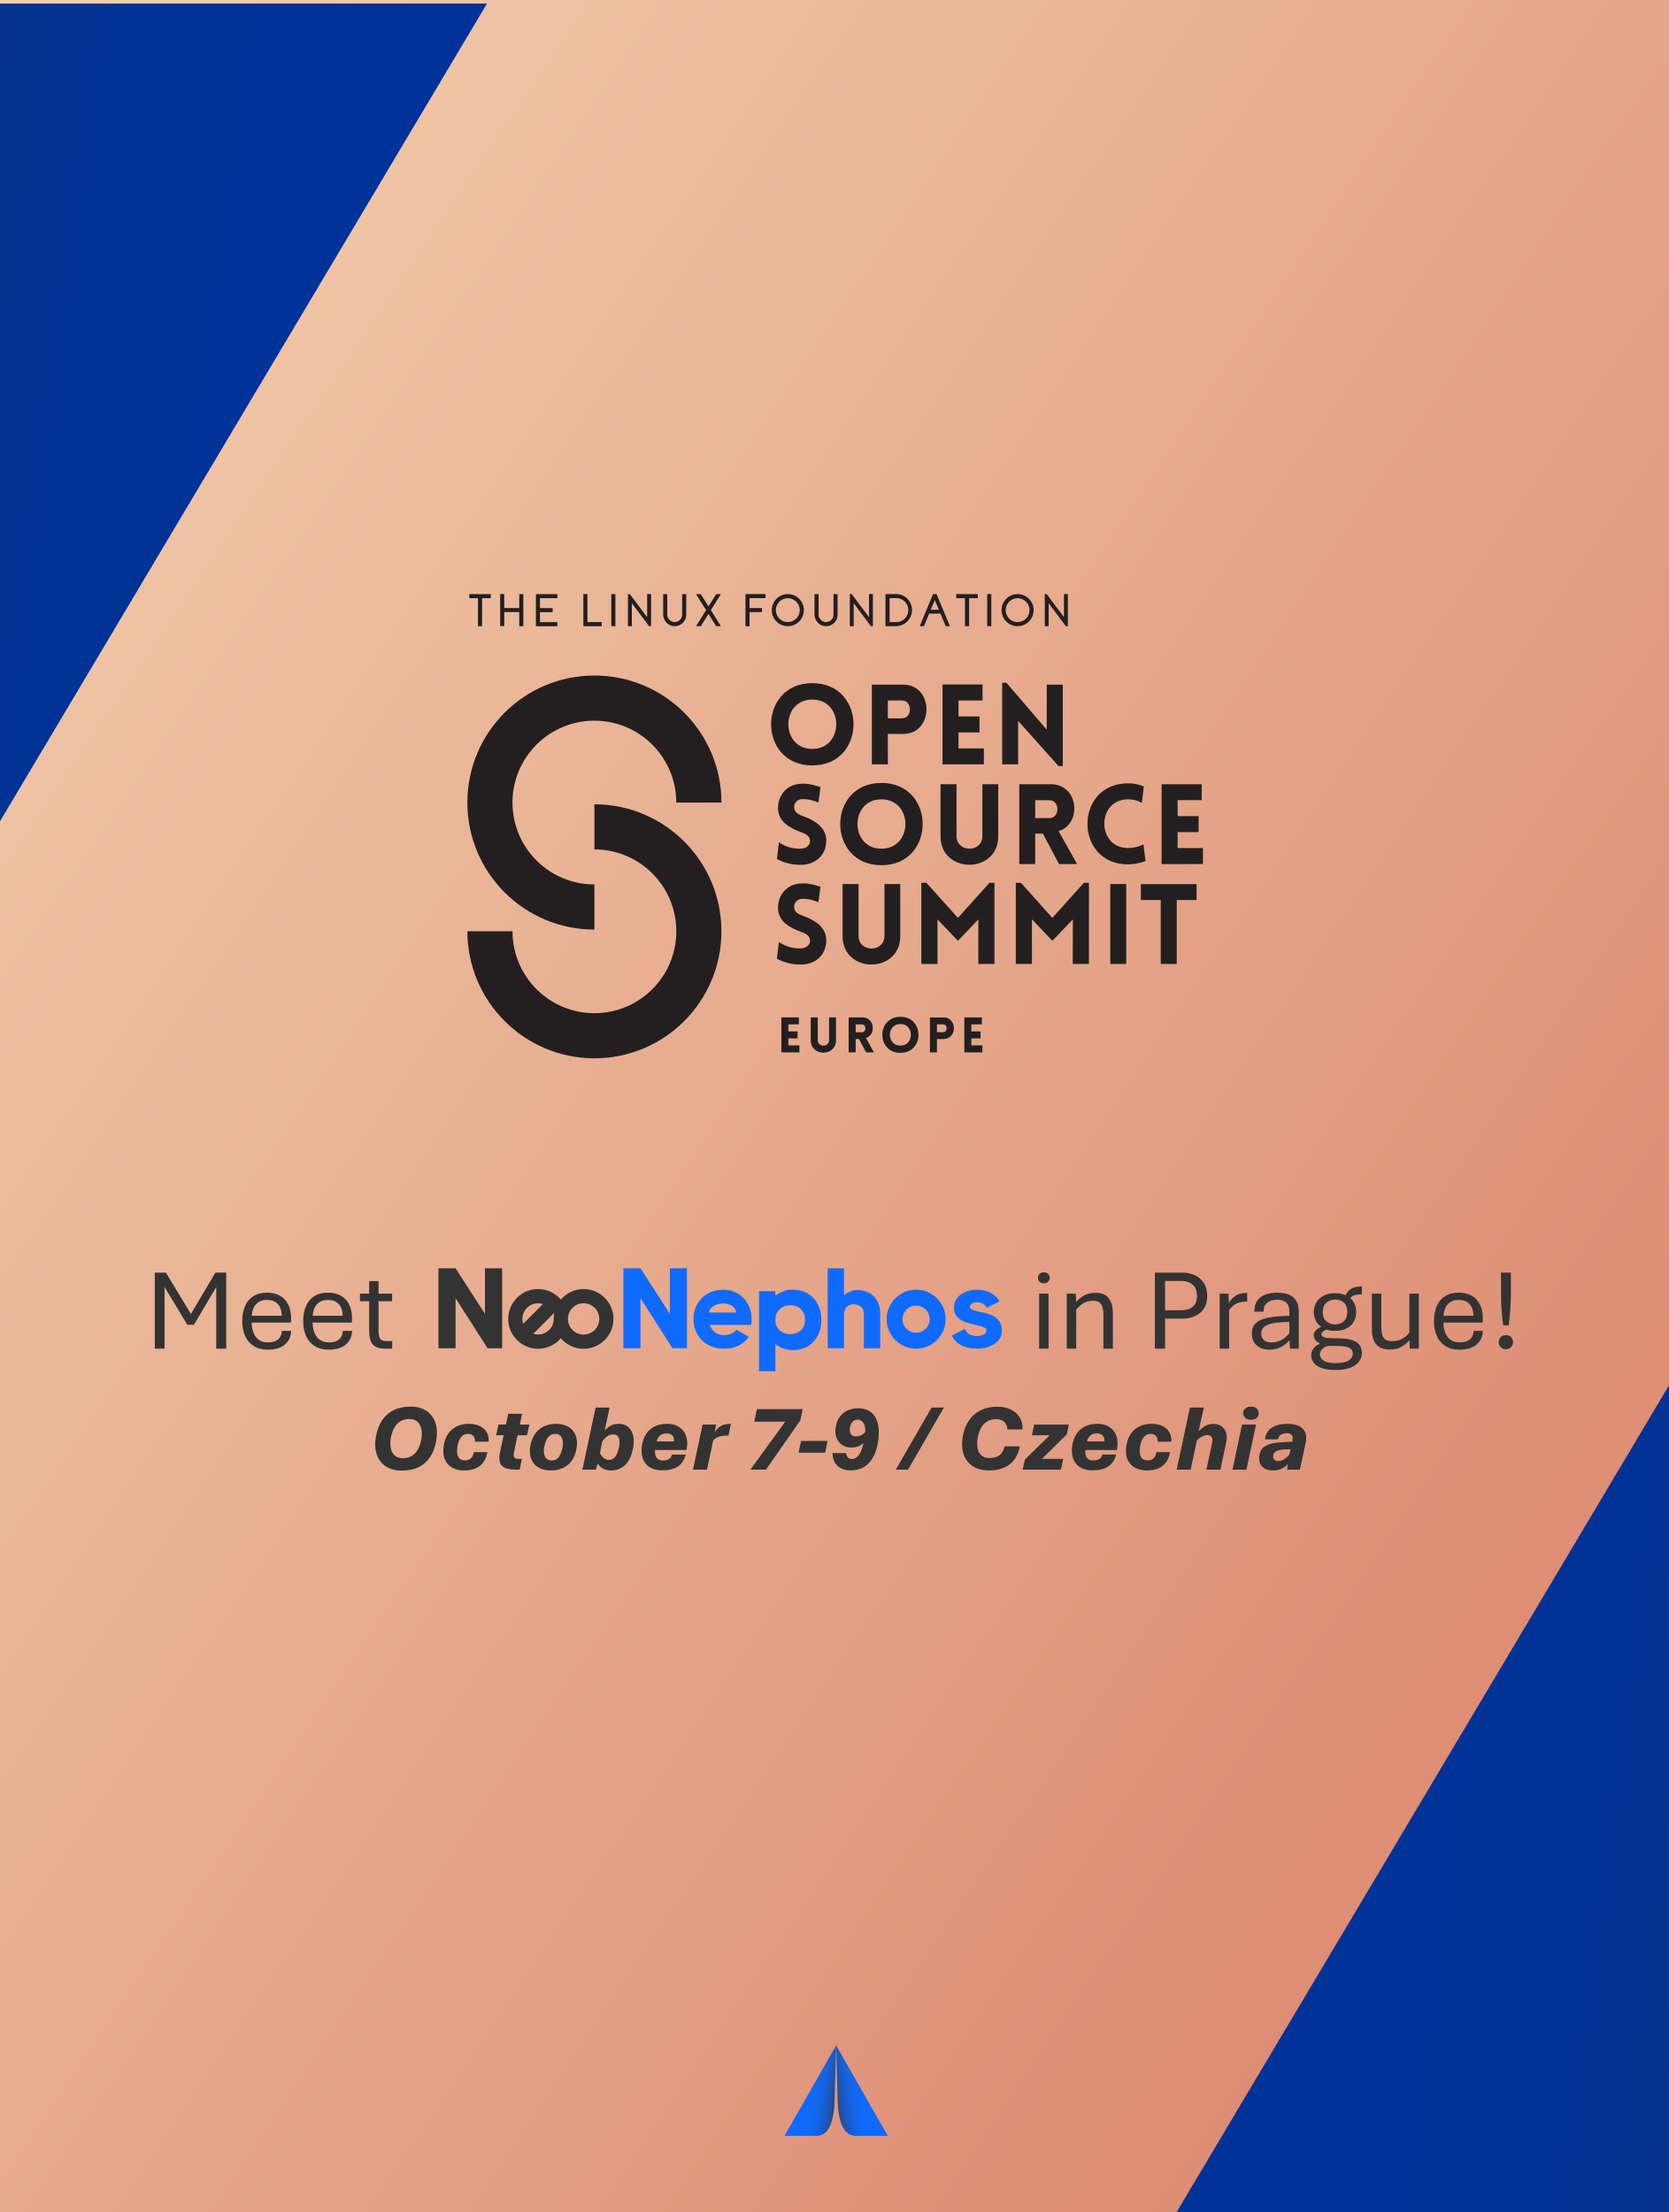
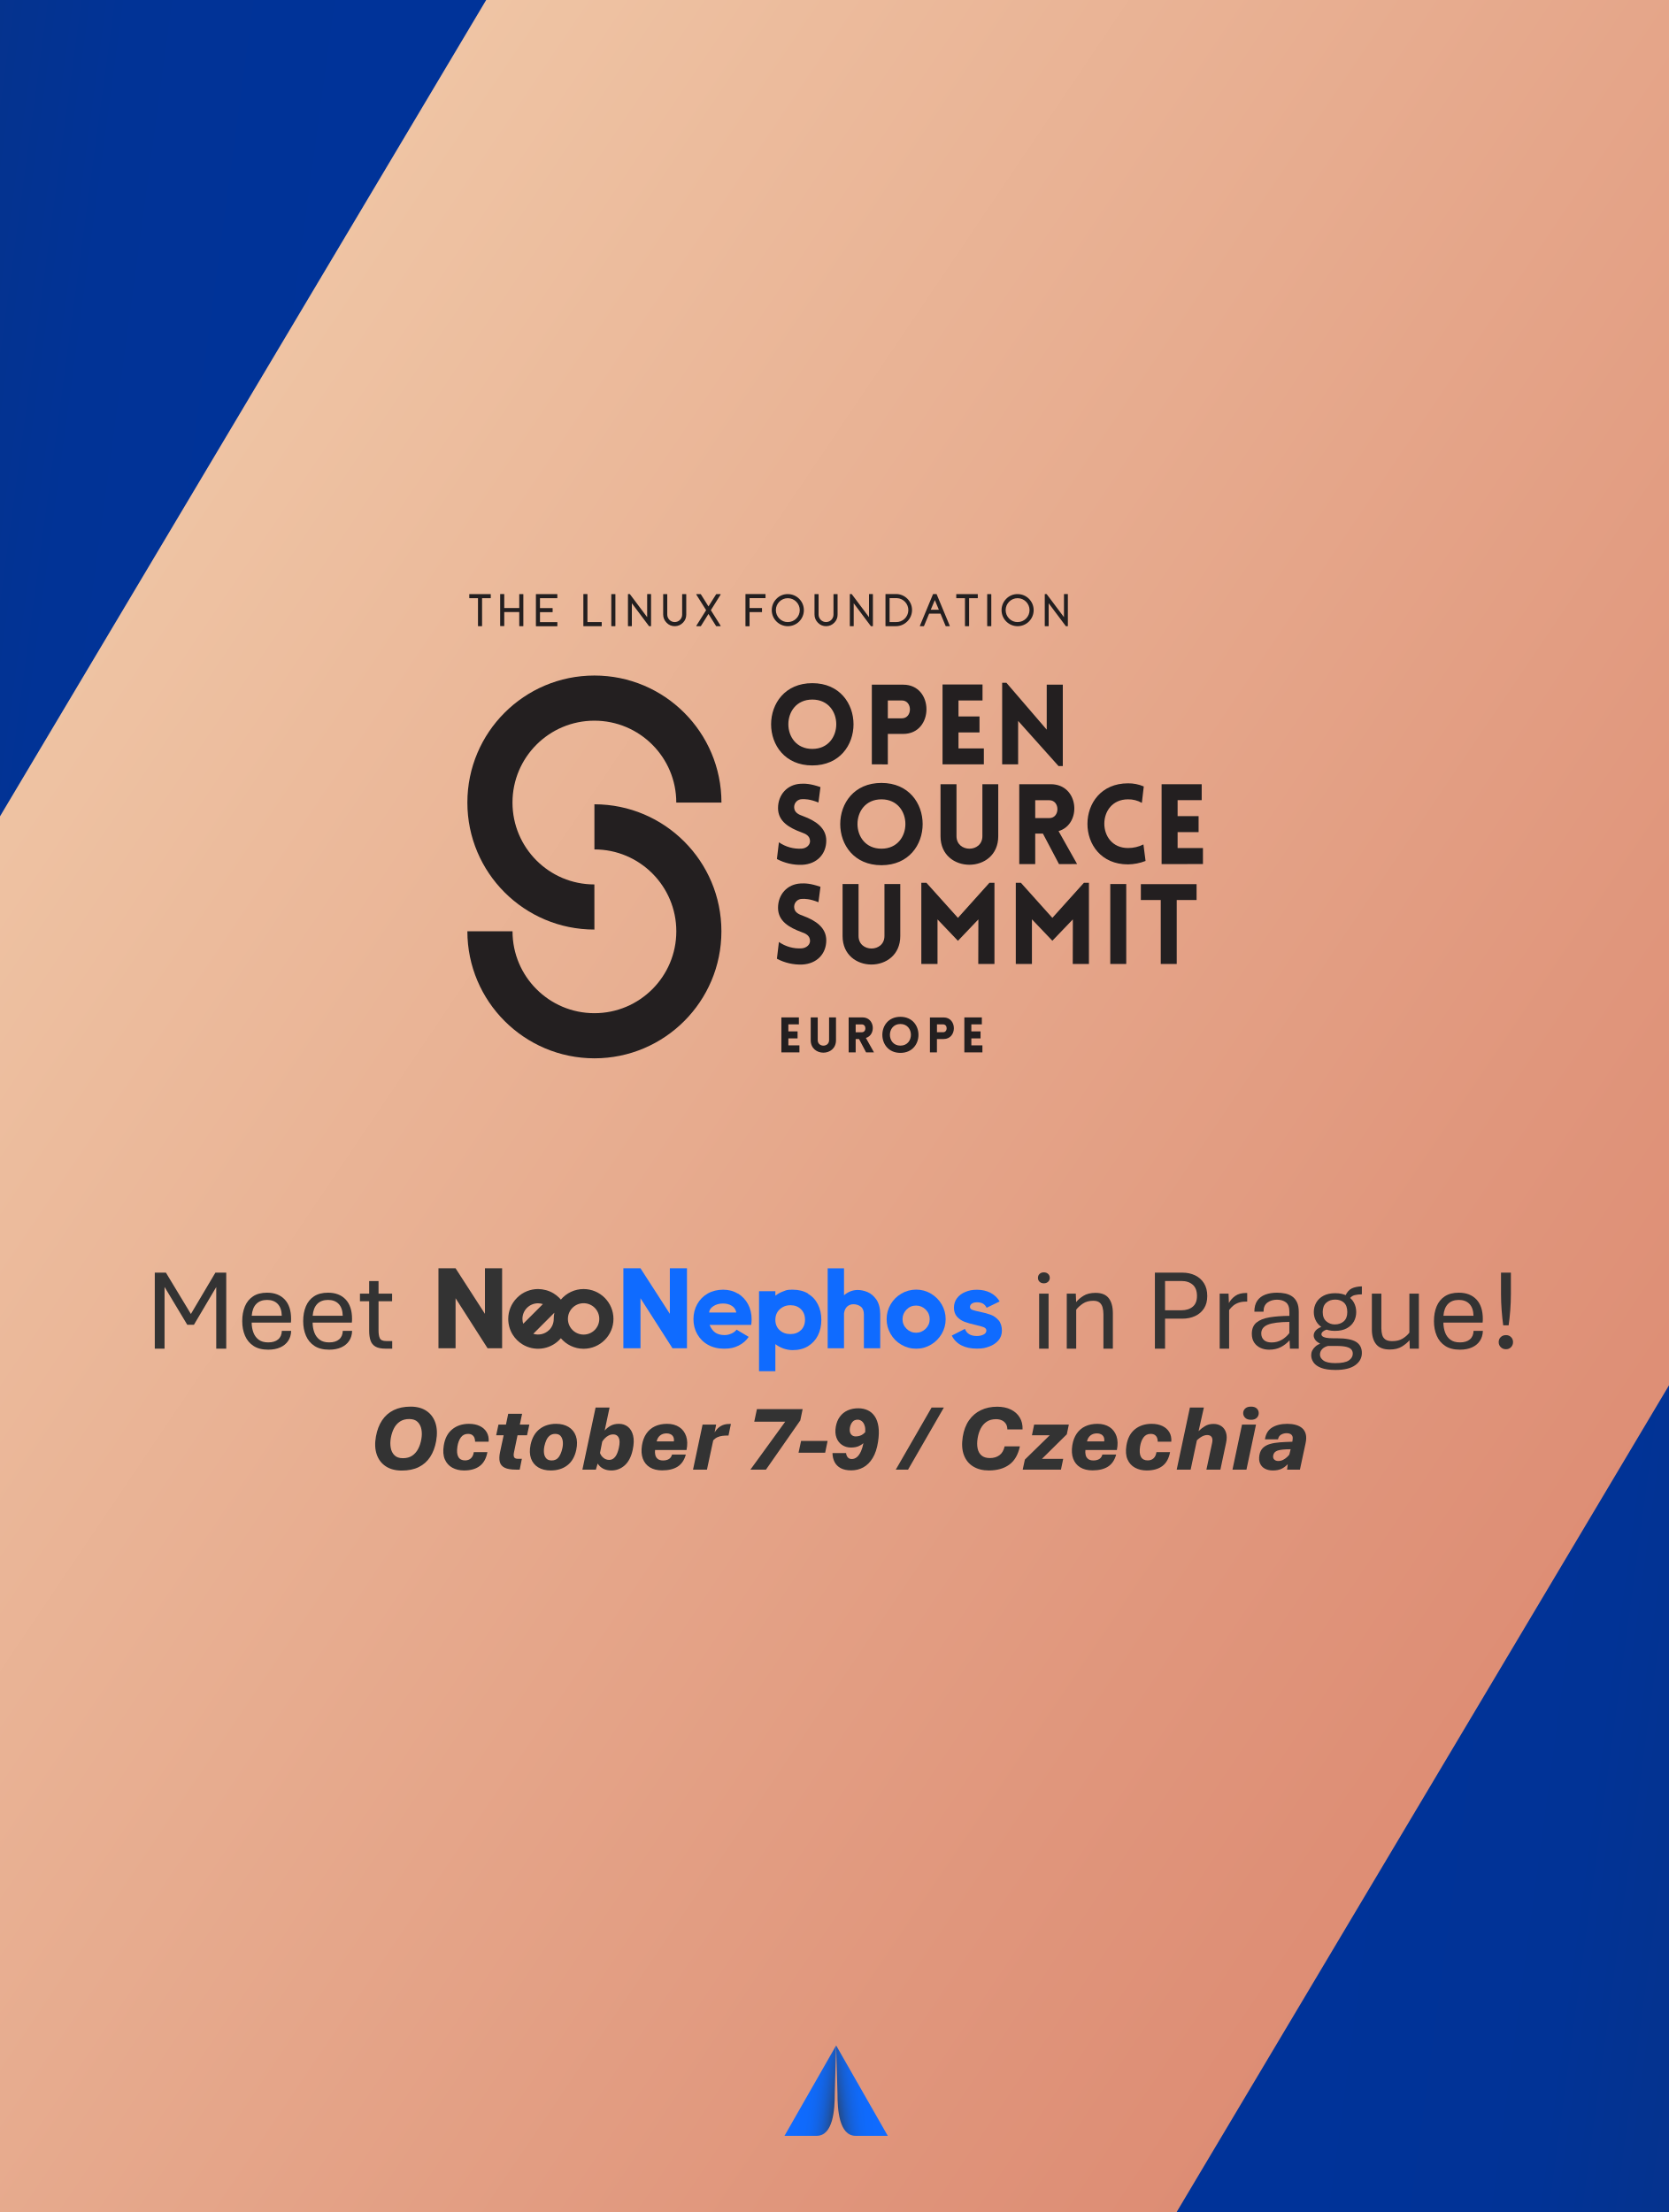
<svg xmlns="http://www.w3.org/2000/svg" xmlns:xlink="http://www.w3.org/1999/xlink" id="a" data-name="Layer 1" width="29.263cm" height="38.79cm" viewBox="0 0 829.498 1099.55">
  <defs>
    <linearGradient id="b" x1="1523.802" y1="1299.014" x2="-363.692" y2="24.272" gradientUnits="userSpaceOnUse">
      <stop offset="0" stop-color="#d16450" />
      <stop offset=".161" stop-color="#d5715c" />
      <stop offset=".464" stop-color="#e0967c" />
      <stop offset=".875" stop-color="#f3d1af" />
      <stop offset="1" stop-color="#f9e5c0" />
    </linearGradient>
    <linearGradient id="c" x1="311.458" y1="1006.659" x2="738.116" y2="1064.315" gradientTransform="translate(366.8408 -189.817)" gradientUnits="userSpaceOnUse">
      <stop offset="0" stop-color="#039" />
      <stop offset=".279" stop-color="#013396" />
      <stop offset=".432" stop-color="#05338e" />
      <stop offset=".556" stop-color="#0c3380" />
      <stop offset=".663" stop-color="#15336d" />
      <stop offset=".758" stop-color="#223354" />
      <stop offset=".846" stop-color="#313335" />
      <stop offset=".853" stop-color="#333" />
    </linearGradient>
-     <linearGradient id="d" x1="-19113.847" y1="-5414.987" x2="-18687.189" y2="-5357.331" gradientTransform="translate(-18965.279 -5130.534) rotate(-180)" xlink:href="#c" />
+     <linearGradient id="d" x1="-19113.847" y1="-5412.523" x2="-18687.189" y2="-5354.866" gradientTransform="translate(-18965.279 -5130.534) rotate(-180)" xlink:href="#c" />
    <linearGradient id="e" x1="396.437" y1="-8130.355" x2="422.531" y2="-8133.882" gradientTransform="translate(0 -7091.983) scale(1 -1)" gradientUnits="userSpaceOnUse">
      <stop offset="0" stop-color="#0f6bff" />
      <stop offset=".23" stop-color="#0f6afc" />
      <stop offset=".35" stop-color="#1068f4" />
      <stop offset=".45" stop-color="#1364e6" />
      <stop offset=".54" stop-color="#165fd3" />
      <stop offset=".62" stop-color="#1b58b9" />
      <stop offset=".69" stop-color="#204f9a" />
      <stop offset=".76" stop-color="#274575" />
      <stop offset=".82" stop-color="#2e394c" />
      <stop offset=".85" stop-color="#333" />
    </linearGradient>
    <linearGradient id="f" x1="-21565.072" y1="-8130.355" x2="-21538.974" y2="-8133.882" gradientTransform="translate(-21130.386 -7091.983) rotate(-180)" xlink:href="#e" />
  </defs>
  <rect x="-.669" width="830.166" height="1099.55" fill="url(#b)" />
  <path d="M584.809,1099.55l373.583 0.0 0-540.199-51.843-.129-321.74,540.328Z" fill="url(#c)" />
-   <path d="M242.057,1.745l-373.583-0-0,540.199,51.843.129L242.057,1.745Z" fill="url(#d)" />
+   <path d="M242.057-.719l-373.583-0-0,540.199,51.843.129L242.057-.719Z" fill="url(#d)" />
  <path d="M389.903,1061.69h15.963c8.239,0,9.024-13.125,9.016-20.931l.677-24.004-25.66,44.931.004.004Z" fill="url(#e)" />
  <path d="M441.219,1061.69h-15.963c-8.239,0-9.024-13.125-9.016-20.931l-.677-24.004,25.66,44.931-.004.004Z" fill="url(#f)" />
  <path d="M295.427,462.07c-34.871,0-63.139-28.268-63.139-63.139s28.268-63.139,63.139-63.139,63.139,28.268,63.139,63.139v.007h-22.451c0-22.479-18.223-40.702-40.703-40.702s-40.703,18.223-40.703,40.703c0,22.479,18.223,40.702,40.703,40.702l.014,22.43Z" fill="#231f20" />
  <path d="M295.427,526.075c-34.852-.045-63.094-28.287-63.139-63.139h22.437c0,22.479,18.223,40.703,40.703,40.703s40.703-18.223,40.703-40.703c-0-22.479-18.223-40.702-40.703-40.702v-22.437c34.871.013,63.129,28.291,63.117,63.162-.013,34.853-28.263,63.104-63.117,63.117v0ZM403.722,339.585c27.309,0,27.309,40.902,0,40.902s-27.302-40.902,0-40.902ZM403.722,347.742c-15.874,0-15.874,24.533,0,24.533s15.874-24.533,0-24.533ZM433.306,379.937v-39.596h15.599c15.428,0,15.373,24.478,0,24.478h-7.648v15.153l-7.951-.034ZM448.239,357.067c5.326,0,5.326-8.879,0-8.879h-6.982v8.879h6.982ZM468.442,379.937v-39.685h19.874v7.937h-11.937v7.958h10.438v7.937h-10.438v7.937h12.603v7.937l-20.54-.021ZM506.018,379.937h-7.937v-40.544h2.11l20.039,23.31v-22.361h7.992v40.462h-2.11l-20.094-22.457v21.592ZM387.126,418.681c3.31,2.301,7.301,3.415,11.325,3.161,2.33-.165,4.329-1.835,4.123-3.999-.172-2.275-1.89-3.271-4.123-4.048-6.185-2.275-11.765-5.443-11.765-12.101s4.604-11.765,11.208-12.101c2.062-.11,4.81-.11,9.882,1.67l-1.003,7.655c-4.384-1.773-6.872-1.718-8.102-1.663-2.167-.026-3.945,1.709-3.971,3.876-.002.188.009.377.034.563.22,2.22,2.165,3.223,4.439,3.999,6.185,2.275,11.49,5.827,11.49,12.15,0,6.604-4.549,11.682-11.992,12.047-4.362.158-8.687-.838-12.541-2.886l.996-8.322ZM438.082,389.179c27.309,0,27.309,40.902,0,40.902s-27.309-40.902,0-40.902ZM438.082,397.336c-15.874,0-15.874,24.533,0,24.533s15.874-24.533,0-24.533ZM467.446,415.705v-25.887h7.937v25.804c0,8.329,12.871,8.329,12.871,0v-25.804h7.882v25.859c0,18.898-28.69,18.898-28.69.027ZM526.331,429.531l-7.992-15.153h-3.828v15.153h-7.937v-39.713h15.654c14.149,0,15.537,19.929,3.883,23.31l9.215,16.376-8.995.028ZM514.512,406.662h6.996c5.381,0,5.381-8.879,0-8.879h-6.996l-0,8.879Z" fill="#231f20" />
  <path d="M560.636,397.336c-15.709,0-15.709,24.203,0,24.203,2.656.014,5.278-.596,7.655-1.78l1.058,8.212c-2.781,1.078-5.731,1.655-8.714,1.704-26.917,0-26.862-40.297,0-40.297,2.688-.03,5.354.498,7.827,1.553l-.948,8.164c-2.093-1.194-4.469-1.802-6.879-1.759ZM577.321,429.531v-39.713h19.929v7.937h-11.971v7.937h10.432v7.937h-10.432v7.937h12.596v7.937l-20.554.028ZM387.126,468.241c3.308,2.307,7.3,3.424,11.325,3.168,2.33-.172,4.329-1.835,4.123-3.999-.172-2.275-1.89-3.271-4.123-4.048-6.185-2.281-11.765-5.443-11.765-12.101s4.604-11.765,11.208-12.101c2.062-.11,4.81-.11,9.882,1.67l-1.003,7.655c-4.384-1.773-6.872-1.718-8.102-1.663-2.167-.026-3.945,1.709-3.971,3.876-.002.188.009.377.034.563.22,2.22,2.165,3.216,4.439,3.993,6.185,2.281,11.49,5.827,11.49,12.156,0,6.604-4.549,11.682-11.992,12.047-4.362.158-8.687-.838-12.541-2.886l.996-8.329ZM418.765,465.3v-25.859h7.937v25.804c0,8.329,12.878,8.329,12.878,0v-25.804h7.862v25.859c0,18.87-28.677,18.87-28.677,0ZM491.752,438.829h2.501v40.325h-8.047l.055-22.141-10.157,10.652-10.157-10.652v22.141h-8.047v-40.325h2.549l15.654,17.427,15.647-17.427ZM538.708,438.829h2.501v40.325h-8.047l.055-22.141-10.184,10.617-10.157-10.652v22.176h-8.02v-40.325h2.549l15.627,17.427,15.675-17.427ZM551.813,479.154v-39.713h7.937v39.713h-7.937ZM576.902,479.154v-31.776h-9.889v-7.882h27.694v7.882h-9.868v31.776h-7.937ZM388.343,523.134v-17.407h8.707v3.477h-5.23v3.477h4.577v3.484h-4.577v3.477h5.498v3.491h-8.975ZM402.932,517.066v-11.339h3.484v11.311c0,3.649,5.642,3.649,5.642,0v-11.311h3.436v11.339c.021,8.267-12.562,8.267-12.562,0ZM430.454,523.134l-3.505-6.638h-1.677v6.638h-3.484v-17.407h6.872c6.185,0,6.81,8.734,1.697,10.219l4.027,7.188h-3.931ZM425.273,513.115h3.065c2.357,0,2.357-3.896,0-3.896h-3.065v3.896ZM447.51,505.439c11.964,0,11.964,17.929,0,17.929s-11.971-17.929,0-17.929ZM447.51,509.012c-6.961,0-6.961,10.755,0,10.755s6.954-10.755,0-10.755ZM462.182,523.134v-17.379h6.831c6.769,0,6.741,10.727,0,10.727h-3.354v6.652h-3.477ZM468.745,513.101c2.336,0,2.336-3.896,0-3.896h-3.065v3.896h3.065ZM479.286,523.134v-17.407h8.7v3.477h-5.223v3.477h4.577v3.484h-4.577v3.477h5.498v3.491h-8.975ZM243.771,295.315c.072-.008.136.044.144.115.001.01.001.019,0,.029v1.739c.008.072-.044.136-.115.144-.01.001-.019.001-.029,0h-4.178v13.778c.008.072-.044.136-.115.144-.01.001-.019.001-.029,0h-1.739c-.072.008-.136-.044-.144-.115-.001-.01-.001-.019,0-.029v-13.778h-4.185c-.072.008-.136-.044-.144-.115-.001-.01-.001-.019,0-.029v-1.739c-.008-.072.044-.136.115-.144.01-.001.019-.001.029,0h10.39ZM259.961,295.315c.072-.008.136.044.144.115.001.01.001.019,0,.029v15.661c.008.072-.044.136-.115.144-.01.001-.019.001-.029,0h-1.745c-.072.008-.136-.044-.144-.115-.001-.01-.001-.019,0-.029v-6.872h-7.456v6.817c.008.072-.044.136-.115.144-.01.001-.019.001-.029,0h-1.745c-.072.008-.136-.044-.144-.115-.001-.01-.001-.019,0-.029v-15.627c-.012-.071.036-.138.107-.15.012-.002.025-.002.037-.001h1.745c.072-.009.137.043.145.114.001.012.001.025-.001.037v6.803h7.456v-6.783c-.008-.072.044-.136.115-.144.01-.001.019-.001.029,0h1.745ZM276.859,295.315c.072-.008.136.044.144.115.001.01.001.019,0,.029v1.739c.008.072-.044.136-.115.144-.01.001-.019.001-.029,0h-8.48v4.934h6.137c.072-.008.136.044.144.115.001.01.001.019,0,.029v1.739c.008.072-.044.136-.115.144-.01.001-.019.001-.029,0h-6.137v4.934h8.48c.069-.022.142.017.164.085.01.031.008.064-.006.093v1.739c.008.072-.044.136-.115.144-.01.001-.019.001-.029,0h-10.377c-.072.008-.136-.044-.144-.115-.001-.01-.001-.019,0-.029v-15.696c-.008-.072.044-.136.115-.144.01-.001.019-.001.029,0h10.363ZM298.918,309.224c.072-.008.136.044.144.115.001.01.001.019,0,.029v1.752c.008.072-.044.136-.115.144-.01.001-.019.001-.029,0h-8.844c-.072.008-.136-.044-.144-.115-.001-.01-.001-.019,0-.029v-15.675c-.008-.072.044-.136.115-.144.01-.001.019-.001.029,0h1.745c.072-.008.136.044.144.115.001.01.001.019,0,.029v13.778h6.954ZM305.708,295.315c.072-.008.136.044.144.115.001.01.001.019,0,.029v15.661c.008.072-.044.136-.115.144-.01.001-.019.001-.029,0h-1.745c-.072.008-.136-.044-.144-.115-.001-.01-.001-.019,0-.029v-15.661c-.008-.072.044-.136.115-.144.01-.001.019-.001.029,0h1.745ZM323.437,295.302c.072-.008.136.044.144.115.001.01.001.019,0,.029v15.675c.008.072-.044.136-.115.144-.01.001-.019.001-.029,0h-.79c-.043-.001-.083-.021-.11-.055l-8.501-11.352v11.263c.008.072-.044.136-.115.144-.01.001-.019.001-.029,0h-1.649c-.072.008-.136-.044-.144-.115-.001-.01-.001-.019,0-.029v-15.675c-.008-.072.044-.136.115-.144.01-.001.019-.001.029,0h.735c.047-.001.091.026.11.069l8.556,11.414v-11.339c-.008-.072.044-.136.115-.144.01-.001.019-.001.029,0h1.649ZM340.926,295.315c.072-.008.136.044.144.115.001.01.001.019,0,.029v10.081c.022,1.505-.574,2.953-1.649,4.006-1.043,1.086-2.48,1.706-3.986,1.718-1.555.047-3.055-.573-4.123-1.704-1.108-1.084-1.726-2.573-1.711-4.123v-9.978c-.008-.072.044-.136.115-.144.01-.001.019-.001.029,0h1.739c.072-.008.136.044.144.115.001.01.001.019,0,.029v9.978c-.012.975.355,1.916,1.024,2.625,1.403,1.484,3.742,1.55,5.226.148.735-.694,1.153-1.659,1.158-2.67v-10.081c-.008-.072.044-.136.115-.144.01-.001.019-.001.029,0h1.745ZM358.038,295.322c.054-.001.104.032.124.082.027.044.027.1,0,.144l-4.865,7.758,4.858,7.731c.027.044.027.1,0,.144-.02.051-.069.083-.124.082h-2.013c-.05 0-.097-.026-.124-.069l-3.78-6.013-3.759,6.013c-.029.04-.074.066-.124.069h-2.02c-.052-.002-.098-.034-.117-.082-.033-.042-.033-.102,0-.144l4.852-7.731-4.879-7.758c-.027-.044-.027-.1,0-.144.018-.052.069-.086.124-.082h2.007c.051-.002.098.025.124.069l3.793,6.047,3.814-6.047c.024-.045.073-.072.124-.069h1.986ZM372.537,297.329v4.913h6.034c.103,0,.151.048.151.144v1.745c0,.096-.048.144-.151.144h-6.034v6.872c.008.072-.044.136-.115.144-.01.001-.019.001-.029,0h-1.752c-.072.008-.136-.044-.144-.115-.001-.01-.001-.019,0-.029v-15.709c-.012-.071.036-.138.107-.15.012-.002.025-.002.037-.001h9.683c.072-.009.137.043.145.114.001.012.001.025-.001.037v1.745c.008.072-.044.136-.115.144-.01.001-.019.001-.029,0h-7.786ZM391.545,295.315c4.406-.003,7.981,3.566,7.985,7.972.003,4.406-3.566,7.981-7.972,7.985s-7.981-3.566-7.985-7.972c-.002-2.118.839-4.15,2.337-5.648,1.475-1.524,3.515-2.369,5.635-2.336ZM391.545,309.224c3.279-0,5.937-2.659,5.937-5.938-0-3.279-2.659-5.937-5.938-5.937-3.279 0-5.937,2.659-5.937,5.938 0,1.575.626,3.085,1.739,4.198,1.1,1.134,2.619,1.763,4.199,1.739ZM416.14,295.315c.072-.008.136.044.144.115.001.01.001.019,0,.029v10.081c.022,1.505-.574,2.953-1.649,4.006-1.043,1.086-2.48,1.706-3.986,1.718-1.555.047-3.055-.573-4.123-1.704-1.108-1.084-1.726-2.573-1.711-4.123v-9.978c-.008-.072.044-.136.115-.144.01-.001.019-.001.029,0h1.739c.072-.008.136.044.144.115.001.01.001.019,0,.029v9.978c-.012.975.355,1.916,1.024,2.625,1.402,1.484,3.742,1.55,5.226.148.735-.694,1.153-1.659,1.158-2.67v-10.081c-.008-.072.044-.136.115-.144.01-.001.019-.001.029,0h1.745ZM433.698,295.302c.072-.008.136.044.144.115.001.01.001.019,0,.029v15.675c.008.072-.044.136-.115.144-.01.001-.019.001-.029,0h-.79c-.043-.001-.083-.021-.11-.055l-8.501-11.352v11.263c.008.072-.044.136-.115.144-.01.001-.019.001-.029,0h-1.649c-.072.008-.136-.044-.144-.115-.001-.01-.001-.019,0-.029v-15.675c-.008-.072.044-.136.115-.144.01-.001.019-.001.029,0h.735c.048.001.093.027.117.069l8.549,11.414v-11.339c-.008-.072.044-.136.115-.144.01-.001.019-.001.029,0h1.649ZM445.291,295.281c4.391-.027,7.973,3.51,8,7.901.014,2.187-.874,4.283-2.454,5.794-1.508,1.494-3.554,2.319-5.676,2.288h-4.927c-.072.008-.136-.044-.144-.115-.001-.01-.001-.019,0-.029v-15.695c-.008-.072.044-.136.115-.144.01-.001.019-.001.029,0h5.058ZM445.291,309.224c3.289.112,6.045-2.464,6.157-5.752.112-3.289-2.464-6.045-5.752-6.157-.135-.005-.27-.005-.405,0h-3.161v11.909h3.161ZM465.384,295.281c.059-.006.114.032.131.089l6.515,15.696c.027.039.027.091,0,.131-.029.04-.074.066-.124.069h-1.787c-.06.004-.116-.033-.137-.089l-2.549-6.15h-5.649l-2.549,6.15c-.02.054-.073.09-.131.089h-1.787c-.049-.003-.095-.028-.124-.069-.023-.04-.023-.09,0-.131l6.515-15.696c.02-.054.073-.09.131-.089h1.546ZM466.621,303.088l-2.007-4.81-2.02,4.81h4.027ZM485.828,295.315c.072-.008.136.044.144.115.001.01.001.019,0,.029v1.739c.008.072-.044.136-.115.144-.01.001-.019.001-.029,0h-4.178v13.778c.008.072-.044.136-.115.144-.01.001-.019.001-.029,0h-1.766c-.072.008-.136-.044-.144-.115-.001-.01-.001-.019,0-.029v-13.778h-4.185c-.072.008-.136-.044-.144-.115-.001-.01-.001-.019,0-.029v-1.739c-.008-.072.044-.136.115-.144.01-.001.019-.001.029,0h10.418ZM492.535,295.315c.072-.008.136.044.144.115.001.01.001.019,0,.029v15.661c.008.072-.044.136-.115.144-.01.001-.019.001-.029,0h-1.752c-.072.008-.136-.044-.144-.115-.001-.01-.001-.019,0-.029v-15.661c-.008-.072.044-.136.115-.144.01-.001.019-.001.029,0h1.752ZM505.75,295.315c4.406-.003,7.981,3.566,7.984,7.972.003,4.406-3.566,7.981-7.972,7.984s-7.981-3.566-7.984-7.972c-.002-2.118.839-4.15,2.337-5.648,1.475-1.524,3.515-2.369,5.635-2.336ZM505.75,309.224c3.279-0,5.937-2.659,5.937-5.938-0-3.279-2.659-5.937-5.938-5.937-3.279 0-5.937,2.659-5.937,5.938 0,1.575.626,3.085,1.739,4.198,1.1,1.133,2.619,1.762,4.199,1.739ZM530.592,295.302c.072-.008.136.044.144.115.001.01.001.019,0,.029v15.675c.008.072-.044.136-.115.144-.01.001-.019.001-.029,0h-.79c-.043-.001-.083-.021-.11-.055l-8.501-11.352v11.263c.008.072-.044.136-.115.144-.01.001-.019.001-.029,0h-1.649c-.072.008-.136-.044-.144-.115-.001-.01-.001-.019,0-.029v-15.675c-.008-.072.044-.136.115-.144.01-.001.019-.001.029,0h.735c.047-.001.091.026.11.069l8.556,11.414v-11.339c-.008-.072.044-.136.115-.144.01-.001.019-.001.029,0h1.649Z" fill="#231f20" />
  <path d="M358.229,708.876c-1.185.695-2.205,1.746-3.061,3.152l.757-3.898h-6.741l-4.747,22.402h6.925l3.118-14.561c.627-.688,1.322-1.203,2.087-1.547.765-.345,1.566-.569,2.407-.677.841-.106,1.682-.16,2.522-.16h.573l1.192-5.756h-.849c-1.604,0-3,.348-4.185,1.044ZM312.108,709.254c-1.238-.993-2.736-1.49-4.494-1.49-1.636,0-3.023.321-4.162.963s-2.113,1.437-2.924,2.385l2.431-11.441h-6.947l-6.558,30.862h6.695l.895-3.026c.702,1.115,1.628,1.968,2.774,2.557,1.146.588,2.491.883,4.035.883,2.537,0,4.758-.856,6.661-2.568s3.222-4.288,3.955-7.728c.597-2.781.661-5.128.195-7.039-.467-1.91-1.318-3.362-2.557-4.356ZM307.59,719.641c-.428,2.003-1.043,3.513-1.846,4.528-.803,1.018-1.777,1.525-2.924,1.525-1.101,0-2.071-.344-2.911-1.032-.842-.688-1.407-1.498-1.697-2.431l1.101-5.617c.352-.581.799-1.146,1.342-1.697.542-.55,1.165-1.005,1.868-1.364.703-.358,1.468-.538,2.293-.538,1.253,0,2.151.542,2.694,1.628.542,1.085.569,2.751.08,4.998ZM259.485,702.788h-6.901l-1.123,5.342h-3.715l-1.146,5.32h3.715l-1.789,8.369c-.412,1.957-.455,3.581-.126,4.872.328,1.292,1.139,2.255,2.431,2.89,1.291.634,3.168.951,5.629.951h1.834l1.078-5.389h-2.018c-.963,0-1.575-.267-1.835-.802s-.29-1.292-.091-2.271l1.788-8.621h4.724l1.146-5.32h-4.724l1.123-5.342ZM337.582,709.38c-1.636-1.077-3.646-1.616-6.03-1.616-2.309,0-4.33.412-6.065,1.238-1.734.825-3.148,2.033-4.241,3.622-1.094,1.591-1.823,3.531-2.19,5.824-.397,2.584-.248,4.804.447,6.661s1.861,3.287,3.497,4.288,3.661,1.502,6.076,1.502c3.226,0,5.809-.627,7.75-1.881,1.941-1.253,3.286-3.248,4.036-5.984h-6.856c-.26,1.009-.776,1.751-1.548,2.225s-1.73.711-2.877.711-2.029-.245-2.648-.734-1.028-1.131-1.227-1.926c-.199-.795-.245-1.644-.138-2.545h15.638c.534-2.614.474-4.896-.184-6.845s-1.804-3.462-3.439-4.54ZM334.921,716.5h-8.553c.275-1.27.845-2.251,1.709-2.947.863-.695,1.944-1.043,3.244-1.043.765,0,1.437.149,2.018.447s1.017.741,1.308,1.33c.29.589.382,1.326.274,2.213ZM282.631,709.346c-1.704-1.055-3.787-1.582-6.248-1.582-3.256,0-6,.875-8.231,2.625-2.232,1.751-3.715,4.33-4.448,7.739-.551,2.645-.481,4.926.206,6.844.688,1.919,1.881,3.394,3.577,4.426,1.697,1.031,3.775,1.548,6.237,1.548,3.271,0,6.019-.853,8.242-2.557,2.225-1.705,3.703-4.261,4.438-7.67.565-2.645.504-4.938-.184-6.879-.688-1.941-1.885-3.439-3.589-4.494ZM279.479,719.984c-.383,1.743-.975,3.176-1.777,4.3-.803,1.123-1.976,1.686-3.52,1.686-1.192,0-2.095-.345-2.705-1.032-.612-.688-.979-1.57-1.102-2.648-.122-1.077-.061-2.213.184-3.405.245-1.146.585-2.182,1.021-3.106s1.009-1.658,1.72-2.201,1.594-.814,2.648-.814c1.207,0,2.109.359,2.706,1.078.596.719.951,1.632,1.065,2.74.115,1.108.035,2.243-.24,3.404ZM238.482,708.864c-1.514-.734-3.317-1.101-5.411-1.101-3.302,0-6.073.909-8.312,2.729s-3.642,4.502-4.207,8.048c-.443,2.768-.264,5.067.539,6.902.803,1.834,2.044,3.21,3.726,4.127s3.623,1.376,5.824,1.376c3.24,0,5.839-.737,7.796-2.213,1.956-1.476,3.226-3.772,3.807-6.891h-6.765c-.198,1.346-.676,2.366-1.433,3.062s-1.724,1.043-2.9,1.043c-1.575,0-2.691-.577-3.348-1.731-.658-1.153-.811-2.877-.459-5.17.29-1.865.863-3.378,1.72-4.54.855-1.162,2.033-1.743,3.531-1.743.917,0,1.636.195,2.155.585s.883.887,1.089,1.49c.206.604.302,1.204.287,1.8h6.741c.137-1.788-.181-3.348-.952-4.677-.771-1.33-1.914-2.362-3.428-3.096ZM211.953,701.332c-2.109-1.414-4.738-2.121-7.888-2.121-3.226,0-6.022.581-8.392,1.742-2.37,1.162-4.292,2.848-5.767,5.057-1.476,2.209-2.496,4.888-3.062,8.036-.611,3.363-.489,6.317.367,8.862.855,2.545,2.35,4.528,4.482,5.95s4.804,2.133,8.014,2.133c3.271,0,6.076-.577,8.415-1.731s4.227-2.828,5.664-5.021c1.437-2.193,2.43-4.827,2.98-7.899.611-3.47.489-6.485-.367-9.046-.856-2.56-2.339-4.547-4.448-5.961ZM209.43,715.238c-.306,1.865-.837,3.52-1.593,4.964-.757,1.445-1.755,2.58-2.992,3.405-1.238.825-2.774,1.238-4.609,1.238-1.804,0-3.195-.481-4.173-1.444-.979-.963-1.602-2.209-1.869-3.737s-.256-3.134.035-4.815c.32-1.834.852-3.462,1.593-4.884s1.739-2.541,2.992-3.359c1.254-.817,2.774-1.227,4.563-1.227,1.818,0,3.214.478,4.185,1.433.971.956,1.597,2.19,1.88,3.703.283,1.514.279,3.088-.012,4.724ZM551.465,709.38c-1.636-1.077-3.646-1.616-6.03-1.616-2.309,0-4.33.412-6.065,1.238-1.734.825-3.148,2.033-4.241,3.622-1.094,1.591-1.823,3.531-2.19,5.824-.397,2.584-.248,4.804.447,6.661s1.861,3.287,3.497,4.288,3.661,1.502,6.076,1.502c3.226,0,5.809-.627,7.75-1.881,1.941-1.253,3.286-3.248,4.036-5.984h-6.856c-.26,1.009-.776,1.751-1.548,2.225s-1.73.711-2.877.711-2.029-.245-2.648-.734-1.028-1.131-1.227-1.926c-.199-.795-.245-1.644-.138-2.545h15.638c.534-2.614.474-4.896-.184-6.845s-1.804-3.462-3.439-4.54ZM548.805,716.5h-8.553c.275-1.27.845-2.251,1.709-2.947.863-.695,1.944-1.043,3.244-1.043.765,0,1.437.149,2.018.447s1.017.741,1.308,1.33c.29.589.382,1.326.274,2.213ZM577.765,708.864c-1.514-.734-3.317-1.101-5.411-1.101-3.302,0-6.073.909-8.312,2.729s-3.642,4.502-4.207,8.048c-.443,2.768-.264,5.067.539,6.902.803,1.834,2.044,3.21,3.726,4.127s3.623,1.376,5.824,1.376c3.24,0,5.839-.737,7.796-2.213,1.956-1.476,3.226-3.772,3.807-6.891h-6.765c-.198,1.346-.676,2.366-1.433,3.062s-1.724,1.043-2.9,1.043c-1.575,0-2.691-.577-3.348-1.731-.658-1.153-.811-2.877-.459-5.17.29-1.865.863-3.378,1.72-4.54.855-1.162,2.033-1.743,3.531-1.743.917,0,1.636.195,2.155.585s.883.887,1.089,1.49c.206.604.302,1.204.287,1.8h6.741c.137-1.788-.181-3.348-.952-4.677-.771-1.33-1.914-2.362-3.428-3.096ZM612.548,730.532h6.948l4.746-22.402h-6.947l-4.747,22.402ZM607.069,708.944c-1.086-.757-2.393-1.135-3.921-1.135-1.636,0-3.042.355-4.219,1.066-1.178.71-2.255,1.556-3.233,2.533l2.637-11.739h-6.947l-6.558,30.862h6.925l3.118-14.583c.55-.52,1.101-.971,1.65-1.353.551-.382,1.116-.688,1.697-.917.581-.229,1.161-.345,1.742-.345,1.04,0,1.781.329,2.225.986s.527,1.628.252,2.912l-2.843,13.299h6.947l2.843-13.391c.413-1.911.401-3.565-.034-4.964-.436-1.399-1.196-2.477-2.281-3.233ZM648.973,712.877c-.329-1.238-.933-2.231-1.812-2.981-.88-.748-1.949-1.291-3.21-1.628-1.262-.336-2.626-.504-4.094-.504-3.088,0-5.621.607-7.601,1.822-1.979,1.216-3.168,3.176-3.565,5.882h6.489c.198-1.085.714-1.865,1.548-2.339.833-.474,1.754-.711,2.763-.711.672,0,1.253.115,1.742.344.489.229.845.589,1.066,1.078s.264,1.131.126,1.926l-.138.895c-2.216.062-4.265.16-6.145.298-1.881.138-3.535.417-4.965.837-1.429.421-2.591,1.062-3.484,1.926-.895.864-1.479,2.045-1.755,3.543-.29,1.666-.18,3.072.333,4.219.512,1.146,1.322,2.011,2.431,2.591,1.107.581,2.411.872,3.909.872,1.696,0,3.106-.264,4.23-.791,1.123-.527,2.182-1.304,3.176-2.328l-.321,2.706h6.374l2.798-13.069c.397-1.819.432-3.348.104-4.586ZM640.798,723.058c-.26.366-.661.802-1.204,1.307-.542.505-1.181.944-1.914,1.318-.733.375-1.528.562-2.385.562-.825,0-1.486-.24-1.983-.722s-.669-1.166-.516-2.053c.198-1.192.947-2.002,2.247-2.431,1.299-.428,3.439-.642,6.42-.642l-.665,2.66ZM621.766,699.211c-1.269,0-2.235.313-2.9.94s-.997,1.391-.997,2.293c0,.901.332,1.678.997,2.327s1.632.975,2.9.975,2.225-.325,2.866-.975.963-1.426.963-2.327c0-.902-.321-1.666-.963-2.293s-1.598-.94-2.866-.94ZM396.877,722.14h13.23l1.215-5.869h-13.185l-1.261,5.869ZM434.745,704.015c-.926-1.353-2.087-2.354-3.485-3.004-1.399-.649-2.962-.975-4.689-.975-1.957,0-3.711.348-5.262,1.044-1.552.695-2.836,1.724-3.853,3.084s-1.701,3.019-2.052,4.976c-.367,2.109-.261,3.943.32,5.503.581,1.559,1.51,2.767,2.786,3.622,1.276.856,2.755,1.284,4.437,1.284,1.482,0,2.744-.221,3.783-.665.901-.384,1.689-.895,2.4-1.492-.312,1.551-.704,2.878-1.185,3.957-.597,1.338-1.284,2.324-2.063,2.958-.78.635-1.628.952-2.546.952-.825,0-1.479-.268-1.96-.803s-.776-1.253-.883-2.155h-6.741c.03,1.696.382,3.191,1.055,4.482.673,1.292,1.693,2.301,3.062,3.026,1.367.727,3.106,1.09,5.216,1.09,2.171,0,4.169-.501,5.996-1.502,1.826-1.001,3.374-2.545,4.644-4.632,1.269-2.087,2.155-4.758,2.659-8.014.459-2.904.531-5.415.218-7.532s-.933-3.853-1.856-5.205ZM430.008,711.941c-.331.334-.673.648-1.042.924-1.032.772-2.267,1.158-3.703,1.158-.994,0-1.77-.367-2.327-1.101-.559-.734-.738-1.781-.539-3.142.184-1.161.592-2.133,1.227-2.912.634-.779,1.51-1.169,2.625-1.169.78,0,1.498.271,2.155.813.657.543,1.136,1.384,1.434,2.522.211.806.263,1.78.171,2.905ZM398.917,700.449h-22.723l-1.33,6.26h15.386l-17.289,23.823h7.728l17.06-24.466,1.169-5.617ZM445.212,730.532h6.099l17.794-30.862h-6.1l-17.793,30.862ZM487.412,710.113c.741-1.444,1.739-2.583,2.992-3.416,1.254-.833,2.798-1.25,4.632-1.25,1.116,0,2.095.203,2.936.608.84.405,1.498.985,1.972,1.742s.711,1.67.711,2.74h7.566c.076-2.277-.397-4.261-1.422-5.95s-2.491-3-4.402-3.933c-1.911-.932-4.173-1.398-6.787-1.398-2.996,0-5.69.569-8.082,1.708-2.393,1.139-4.368,2.824-5.928,5.056-1.559,2.232-2.599,4.976-3.118,8.232-.55,3.562-.352,6.584.597,9.068.947,2.484,2.495,4.376,4.643,5.675,2.147,1.3,4.728,1.949,7.739,1.949,4.127,0,7.513-.964,10.157-2.89s4.402-4.96,5.273-9.103h-7.589c-.429,1.987-1.281,3.455-2.557,4.402-1.277.948-2.855,1.422-4.735,1.422-1.788,0-3.18-.425-4.173-1.272-.994-.849-1.644-2.011-1.949-3.485-.306-1.476-.313-3.138-.022-4.987.29-1.835.806-3.474,1.547-4.919ZM512.876,713.45h8.851l-12.359,12.083-1.077,4.999h19.008l1.124-5.365h-10.57l12.358-12.198,1.009-4.839h-17.242l-1.101,5.32Z" fill="#333" />
  <g>
    <rect x="18.615" y="632.623" width="791.599" height="49.733" fill="none" />
    <path d="M76.929,670.4v-37.79h5.531l13.448,22.264h-2.05l13.195-22.264h5.391v37.79h-4.969v-33.579h1.74l-12.831,21.703h-3.312l-13.027-21.703h1.741v33.579h-4.857Z" fill="#333" />
    <path d="M133.305,670.905c-2.976,0-5.414-.621-7.313-1.866-1.9-1.245-3.309-2.938-4.226-5.082-.917-2.143-1.376-4.553-1.376-7.229,0-2.789.445-5.245,1.334-7.37.889-2.124,2.246-3.785,4.071-4.983,1.824-1.197,4.141-1.797,6.948-1.797,3.725,0,6.645,1.123,8.76,3.369s3.173,5.475,3.173,9.687c0,.28-.01.613-.028.996-.019.384-.047.66-.084.828h-19.484c.019,1.779.304,3.412.856,4.899.552,1.488,1.427,2.682,2.625,3.58,1.197.898,2.779,1.348,4.744,1.348,2.097,0,3.734-.491,4.913-1.475,1.18-.982,1.797-2.4,1.854-4.253h4.633c-.057,1.928-.553,3.589-1.488,4.983-.937,1.395-2.246,2.471-3.931,3.229s-3.678,1.137-5.98,1.137ZM125.107,654.032h14.937c-.056-2.545-.721-4.492-1.993-5.84-1.273-1.348-3.042-2.021-5.307-2.021-2.283,0-4.075.67-5.376,2.008-1.302,1.338-2.055,3.289-2.261,5.854Z" fill="#333" />
    <path d="M163.599,670.905c-2.976,0-5.414-.621-7.313-1.866-1.9-1.245-3.309-2.938-4.226-5.082-.917-2.143-1.376-4.553-1.376-7.229,0-2.789.445-5.245,1.334-7.37.889-2.124,2.246-3.785,4.071-4.983,1.824-1.197,4.141-1.797,6.948-1.797,3.725,0,6.645,1.123,8.76,3.369s3.173,5.475,3.173,9.687c0,.28-.01.613-.028.996-.019.384-.047.66-.084.828h-19.484c.019,1.779.304,3.412.856,4.899.552,1.488,1.427,2.682,2.625,3.58,1.197.898,2.779,1.348,4.744,1.348,2.097,0,3.734-.491,4.913-1.475,1.18-.982,1.797-2.4,1.854-4.253h4.633c-.057,1.928-.553,3.589-1.488,4.983-.937,1.395-2.246,2.471-3.931,3.229s-3.678,1.137-5.98,1.137ZM155.401,654.032h14.937c-.056-2.545-.721-4.492-1.993-5.84-1.273-1.348-3.042-2.021-5.307-2.021-2.283,0-4.075.67-5.376,2.008-1.302,1.338-2.055,3.289-2.261,5.854Z" fill="#333" />
    <path d="M191.647,670.4c-2.208,0-3.902-.351-5.081-1.053-1.18-.702-1.989-1.713-2.429-3.032-.44-1.319-.66-2.906-.66-4.759v-14.712h-4.576v-3.79h4.576v-6.261h4.661v6.261h6.738v3.79h-6.738v14.487c0,1.703.22,3.009.659,3.916.439.908,1.492,1.362,3.159,1.362h2.976v3.79h-3.285Z" fill="#333" />
    <path d="M518.791,637.917c-.88,0-1.586-.258-2.12-.772-.533-.515-.8-1.165-.8-1.951s.267-1.437.8-1.951c.534-.515,1.24-.772,2.12-.772s1.591.258,2.134.772.814,1.165.814,1.951-.271,1.437-.814,1.951-1.254.772-2.134.772ZM516.461,670.4v-27.346h4.688v27.346h-4.688Z" fill="#333" />
    <path d="M530.19,670.4v-27.346h4.492l.168,4.211c.843-1.104,2.05-2.147,3.622-3.13,1.572-.983,3.584-1.475,6.036-1.475,2.994,0,5.175.885,6.542,2.653,1.365,1.769,2.049,4.254,2.049,7.454v17.632h-4.688v-16.958c0-1.328-.141-2.508-.421-3.537-.281-1.029-.782-1.839-1.502-2.429-.721-.59-1.765-.885-3.131-.885-2.04,0-3.753.464-5.138,1.39-1.386.927-2.499,1.942-3.341,3.047v19.372h-4.688Z" fill="#333" />
    <path d="M573.988,670.4v-37.79h13.645c2.34,0,4.445.445,6.317,1.334,1.871.889,3.351,2.199,4.436,3.931,1.086,1.731,1.629,3.851,1.629,6.358,0,2.452-.543,4.512-1.629,6.177-1.085,1.666-2.564,2.93-4.436,3.79-1.872.861-3.978,1.292-6.317,1.292h-8.591v14.908h-5.054ZM579.042,651.309h8.198c2.283,0,4.131-.585,5.545-1.755,1.413-1.169,2.119-2.942,2.119-5.32,0-2.545-.711-4.426-2.134-5.643-1.422-1.217-3.266-1.825-5.53-1.825h-8.198v14.543Z" fill="#333" />
    <path d="M606.191,670.4v-27.346h4.407l.169,4.66c.768-1.422,1.834-2.61,3.2-3.565,1.366-.954,3.145-1.432,5.335-1.432h.562v4.296h-.646c-1.367,0-2.565.178-3.594.533-1.03.355-1.929.847-2.695,1.474-.769.628-1.451,1.353-2.05,2.176v19.204h-4.688Z" fill="#333" />
    <path d="M630.756,670.905c-1.572,0-3.009-.299-4.31-.897-1.302-.6-2.34-1.483-3.116-2.653-.777-1.17-1.166-2.616-1.166-4.338,0-2.452.768-4.314,2.303-5.587,1.534-1.272,3.706-2.139,6.514-2.598,2.808-.458,6.093-.706,9.854-.744v-1.908c0-2.34-.58-3.945-1.741-4.815-1.16-.87-2.63-1.306-4.407-1.306-1.891,0-3.481.478-4.773,1.432-1.291.955-1.937,2.462-1.937,4.521h-4.549c0-2.246.481-4.062,1.446-5.446.964-1.386,2.292-2.396,3.986-3.032,1.694-.637,3.636-.955,5.826-.955,1.403,0,2.746.131,4.028.394,1.282.262,2.434.739,3.454,1.432,1.02.692,1.829,1.661,2.428,2.905.6,1.245.898,2.851.898,4.815v18.277h-4.38l-.196-4.155c-1.254,1.404-2.709,2.531-4.365,3.383-1.657.852-3.59,1.277-5.798,1.277ZM631.992,667.312c1.871,0,3.556-.44,5.054-1.32,1.497-.879,2.751-1.993,3.762-3.341v-5.559c-4.979.056-8.549.523-10.711,1.403-2.161.88-3.242,2.321-3.242,4.324,0,1.366.435,2.456,1.306,3.271.87.814,2.147,1.222,3.832,1.222Z" fill="#333" />
    <path d="M663.774,680.985c-2.958,0-5.32-.337-7.089-1.011-1.77-.674-3.047-1.572-3.833-2.695s-1.179-2.34-1.179-3.65c0-1.591.678-3.004,2.035-4.239,1.356-1.235,3.448-2.105,6.275-2.611l.898-1.544h3.453c4.492,0,7.702.595,9.63,1.783s2.892,3.027,2.892,5.517c0,2.471-1.1,4.496-3.299,6.078s-5.461,2.373-9.784,2.373ZM659.927,668.8c-1.778-.187-3.178-.557-4.197-1.108-1.021-.552-1.745-1.17-2.176-1.854-.431-.683-.646-1.343-.646-1.979,0-.917.369-1.782,1.108-2.597s1.951-1.483,3.636-2.008l2.331,1.46c-.993.281-1.778.642-2.358,1.081-.581.44-.871.932-.871,1.475,0,.374.173.706.52.996.347.291.936.524,1.769.702s1.989.267,3.468.267l-2.583,3.565ZM663.437,661.557c-2.246,0-4.151-.436-5.714-1.306s-2.747-2.012-3.552-3.425-1.207-2.943-1.207-4.591c0-1.74.407-3.322,1.222-4.745.814-1.422,2.012-2.555,3.594-3.396,1.581-.843,3.514-1.264,5.798-1.264,2.339,0,4.285.421,5.839,1.264,1.554.842,2.714,1.975,3.481,3.396.768,1.423,1.151,3.005,1.151,4.745,0,1.685-.389,3.233-1.165,4.646s-1.951,2.546-3.523,3.397-3.547,1.277-5.924,1.277ZM663.662,677.588c3.182,0,5.423-.449,6.724-1.348s1.951-2.013,1.951-3.341c0-.786-.22-1.465-.659-2.036-.44-.57-1.254-1.015-2.442-1.333-1.189-.318-2.878-.478-5.068-.478h-4.155c-1.272.318-2.255.861-2.947,1.628-.693.768-1.039,1.657-1.039,2.668,0,1.123.59,2.109,1.769,2.962,1.18.852,3.135,1.277,5.868,1.277ZM663.409,658.355c1.797,0,3.28-.515,4.45-1.544,1.169-1.029,1.755-2.555,1.755-4.576,0-2.115-.553-3.683-1.657-4.703-1.104-1.02-2.564-1.529-4.379-1.529-1.779,0-3.253.523-4.423,1.572-1.17,1.048-1.754,2.592-1.754,4.632,0,2.06.604,3.599,1.811,4.619,1.207,1.02,2.606,1.529,4.197,1.529ZM670.568,645.834l-1.909-1.769c.805-1.759,1.857-2.957,3.159-3.594,1.3-.636,2.98-.982,5.039-1.039v3.959c-1.311,0-2.513.136-3.607.407s-1.989.95-2.682,2.035Z" fill="#333" />
    <path d="M690.783,670.821c-3.163,0-5.446-.879-6.851-2.639-1.403-1.76-2.105-4.184-2.105-7.271v-17.856h4.717v17.21c0,1.235.141,2.34.421,3.313.281.974.814,1.731,1.601,2.274s1.919.813,3.397.813c2.059,0,3.78-.425,5.166-1.277,1.385-.852,2.498-1.839,3.341-2.962v-19.372h4.717v27.346h-4.521l-.141-4.211c-.88,1.085-2.119,2.129-3.72,3.13-1.601,1.002-3.607,1.502-6.022,1.502Z" fill="#333" />
    <path d="M725.597,670.905c-2.976,0-5.414-.621-7.313-1.866-1.9-1.245-3.309-2.938-4.226-5.082-.917-2.143-1.376-4.553-1.376-7.229,0-2.789.445-5.245,1.334-7.37.889-2.124,2.246-3.785,4.071-4.983,1.824-1.197,4.141-1.797,6.948-1.797,3.725,0,6.645,1.123,8.76,3.369s3.173,5.475,3.173,9.687c0,.28-.01.613-.028.996-.019.384-.047.66-.084.828h-19.484c.019,1.779.304,3.412.856,4.899.552,1.488,1.427,2.682,2.625,3.58,1.197.898,2.779,1.348,4.744,1.348,2.097,0,3.734-.491,4.913-1.475,1.18-.982,1.797-2.4,1.854-4.253h4.633c-.057,1.928-.553,3.589-1.488,4.983-.937,1.395-2.246,2.471-3.931,3.229s-3.678,1.137-5.98,1.137ZM717.399,654.032h14.937c-.056-2.545-.721-4.492-1.993-5.84-1.273-1.348-3.042-2.021-5.307-2.021-2.283,0-4.075.67-5.376,2.008-1.302,1.338-2.055,3.289-2.261,5.854Z" fill="#333" />
    <path d="M748.479,670.681c-1.048,0-1.914-.341-2.597-1.024-.684-.683-1.024-1.521-1.024-2.513,0-1.011.341-1.844,1.024-2.499.683-.654,1.549-.982,2.597-.982,1.011,0,1.849.328,2.513.982.665.655.997,1.488.997,2.499,0,.992-.332,1.83-.997,2.513-.664.684-1.502,1.024-2.513,1.024ZM747.104,658.805c-.3-2.171-.558-4.627-.772-7.369-.216-2.742-.323-5.489-.323-8.24v-10.585h4.914v10.585c0,2.751-.108,5.503-.323,8.254-.216,2.751-.482,5.204-.8,7.355h-2.695Z" fill="#333" />
  </g>
  <path d="M290.053,640.762c-4.535,0-8.574,2.054-11.301,5.244-.25-.32-.533-.603-.816-.886-.849-.849-1.808-1.595-2.8-2.198-2.337-1.419-5.031-2.124-7.688-2.161h0c-3.789,0-7.618,1.452-10.489,4.359-2.903,2.903-4.359,6.696-4.359,10.489,0,2.657.709,5.351,2.124,7.688.603.992,1.345,1.948,2.198,2.8.849.849,1.808,1.595,2.8,2.198,5.704,3.473,13.285,2.727,18.21-2.198.283-.283.566-.603.816-.886,2.727,3.19,6.766,5.244,11.301,5.244,8.184,0,14.844-6.659,14.844-14.844s-6.659-14.844-14.844-14.844h0l.004-.007ZM259.653,655.606c0-1.985.746-3.969,2.268-5.491,1.525-1.525,3.51-2.268,5.491-2.268h0c.816,0,1.628.14,2.411.39l-6.13,6.13-3.649,3.649c-.25-.779-.39-1.595-.39-2.411h0ZM272.942,661.096c-2.124,2.124-5.208,2.764-7.901,1.915l3.789-3.789,5.987-5.987.709-.709c-.213.992-.32,2.054-.32,3.116,0,1.985-.746,3.969-2.268,5.491v-.037h.004ZM290.053,663.4c-4.289,0-7.795-3.473-7.795-7.795s3.473-7.795,7.795-7.795,7.795,3.473,7.795,7.795-3.473,7.795-7.795,7.795Z" fill="#333" />
  <polygon points="241.02 653.092 226.423 630.45 217.919 630.45 217.919 670.203 226.423 670.203 226.423 645.33 242.329 670.203 249.558 670.203 249.558 630.45 241.02 630.45 241.02 653.092" fill="#333" />
  <polygon points="332.923 653.092 318.325 630.45 309.821 630.45 309.821 670.203 318.325 670.203 318.325 645.33 334.235 670.203 341.427 670.203 341.427 630.45 332.923 630.45 332.923 653.092" fill="#0f6bff" />
  <path d="M366.685,643.03c-2.124-1.312-4.572-1.948-7.299-1.948s-5.421.639-7.651,1.915c-2.231,1.275-3.969,3.047-5.208,5.277-1.238,2.231-1.878,4.748-1.878,7.475s.639,5.244,1.915,7.475c1.275,2.231,3.047,4.002,5.351,5.277s4.961,1.915,8.008,1.915,5.064-.496,7.122-1.525c2.054-.992,3.756-2.444,5.064-4.359l-6.023-3.579c-.639.816-1.488,1.488-2.587,1.948-1.099.496-2.231.746-3.366.746-1.915,0-3.436-.426-4.642-1.238-1.205-.849-2.124-2.124-2.833-3.826h20.691c.14-.849.213-1.808.213-2.833,0-2.727-.603-5.208-1.771-7.438-1.205-2.231-2.87-4.002-4.994-5.314l-.107.037h0l-.004-.004ZM352.444,652.416c.07-1.238.779-2.268,2.124-3.153,1.345-.886,2.94-1.312,4.748-1.312s3.223.39,4.428,1.169,1.948,1.878,2.198,3.297h-13.535.037-0Z" fill="#0f6bff" />
  <path d="M401.584,642.993c-2.124-1.275-4.675-1.915-7.651-1.915s-3.047.25-4.498.779c-1.452.496-2.8,1.238-4.076,2.198v-2.198h-8.115v39.753h8.115v-13.462c1.238.956,2.62,1.665,4.076,2.198,1.488.496,2.977.779,4.498.779,2.94,0,5.491-.639,7.651-1.948,2.124-1.312,3.789-3.083,4.925-5.351,1.136-2.268,1.702-4.855,1.702-7.725s-.566-5.457-1.702-7.688c-1.136-2.268-2.764-4.039-4.925-5.314v-.107h-0ZM398.041,661.203c-1.345,1.312-3.083,1.948-5.208,1.948s-3.932-.639-5.351-1.948c-1.419-1.312-2.124-3.01-2.124-5.138s.709-3.862,2.161-5.208c1.452-1.345,3.223-2.054,5.351-2.054s3.862.673,5.208,1.985c1.345,1.312,2.021,3.083,2.021,5.208s-.673,3.899-2.021,5.208h-.037Z" fill="#0f6bff" />
  <path d="M431.204,642.284c-1.702-.709-3.33-1.062-4.961-1.062-2.411,0-4.675.886-6.766,2.62v-13.388h-8.115v39.753h8.115v-17.361c.213-1.558.779-2.694,1.628-3.436.886-.746,1.878-1.099,3.083-1.099s2.62.39,3.649,1.205c1.029.816,1.525,2.124,1.525,3.932v16.758h8.115v-16.971c-.037-3.01-.673-5.421-1.915-7.229-1.238-1.771-2.694-3.01-4.359-3.719h0l-0-.004Z" fill="#0f6bff" />
  <path d="M462.663,643.03c-2.231-1.312-4.675-1.985-7.299-1.985s-5.138.673-7.368,1.985c-2.231,1.312-4.039,3.083-5.351,5.351-1.312,2.231-1.985,4.711-1.985,7.368s.673,5.064,1.985,7.335c1.312,2.268,3.083,4.039,5.351,5.351,2.231,1.312,4.711,1.985,7.368,1.985s5.064-.673,7.299-1.985c2.231-1.312,4.002-3.116,5.351-5.351,1.312-2.268,1.985-4.711,1.985-7.335s-.673-5.138-1.985-7.368c-1.312-2.231-3.083-4.002-5.351-5.351h0ZM460.079,660.497c-1.345,1.312-2.94,1.985-4.785,1.985s-3.436-.673-4.748-1.985c-1.312-1.312-1.985-2.903-1.985-4.748s.673-3.436,1.985-4.785c1.312-1.345,2.903-1.985,4.748-1.985s3.436.673,4.785,1.985c1.345,1.345,1.985,2.94,1.985,4.785s-.673,3.436-1.985,4.748Z" fill="#0f6bff" />
  <path d="M496.216,656.208c-1.099-1.238-2.374-2.124-3.789-2.657-1.452-.533-3.26-1.029-5.457-1.488-1.702-.32-2.94-.673-3.719-.956-.779-.32-1.169-.779-1.169-1.419s.32-1.275.956-1.702c.639-.426,1.488-.639,2.55-.639s2.198.213,2.977.673c.746.459,1.345,1.136,1.808,2.054l6.45-3.153c-1.099-1.878-2.657-3.33-4.605-4.322-1.948-.992-4.179-1.488-6.626-1.488s-4.002.353-5.74,1.062c-1.771.709-3.153,1.735-4.179,3.083-1.029,1.345-1.558,2.94-1.558,4.748s.533,3.399,1.558,4.535c1.029,1.136,2.268,1.948,3.719,2.514,1.452.533,3.26,1.062,5.384,1.525,1.878.426,3.26.816,4.145,1.169.886.353,1.312.922,1.312,1.665s-.459,1.525-1.419,1.985c-.956.459-2.054.709-3.297.709-3.083,0-5.064-1.169-5.954-3.543l-6.52,3.33c1.062,2.161,2.657,3.756,4.785,4.855,2.124,1.099,4.675,1.628,7.688,1.628s4.215-.353,6.13-1.029c1.878-.673,3.399-1.702,4.572-3.047,1.136-1.345,1.735-2.977,1.735-4.855s-.533-3.899-1.628-5.138l-.107-.107h0l-.004.007Z" fill="#0f6bff" />
</svg>
